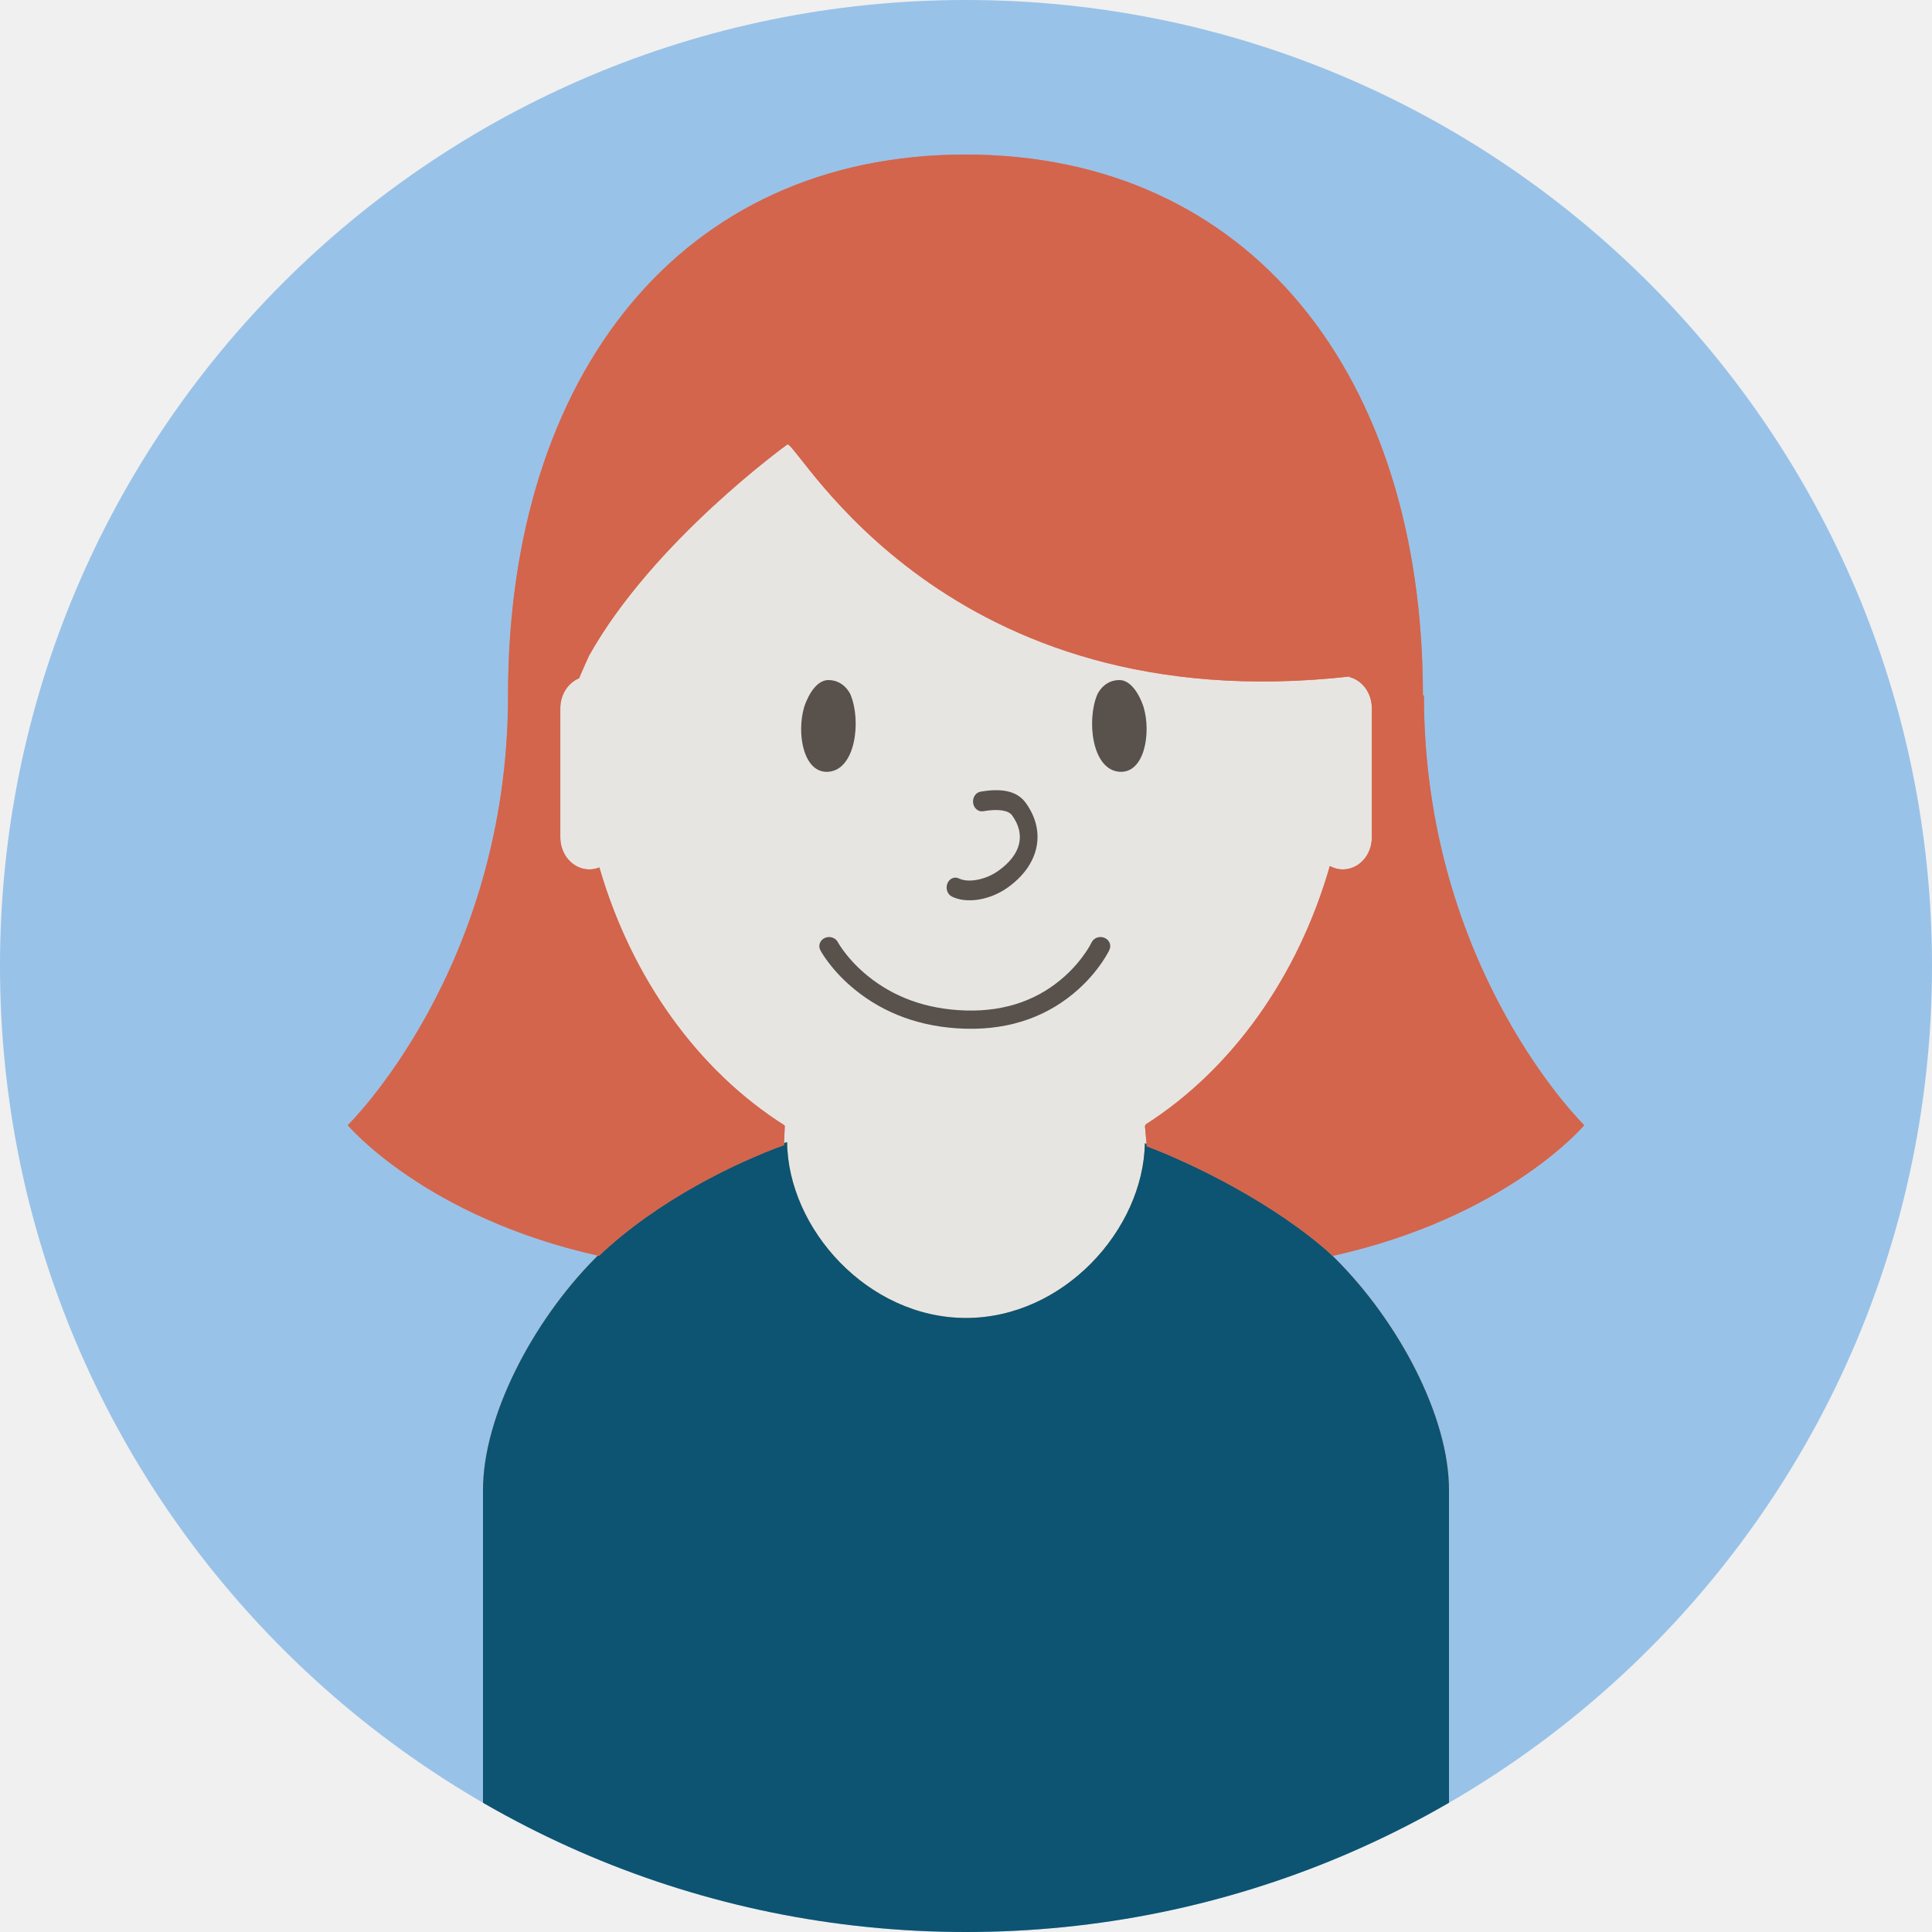
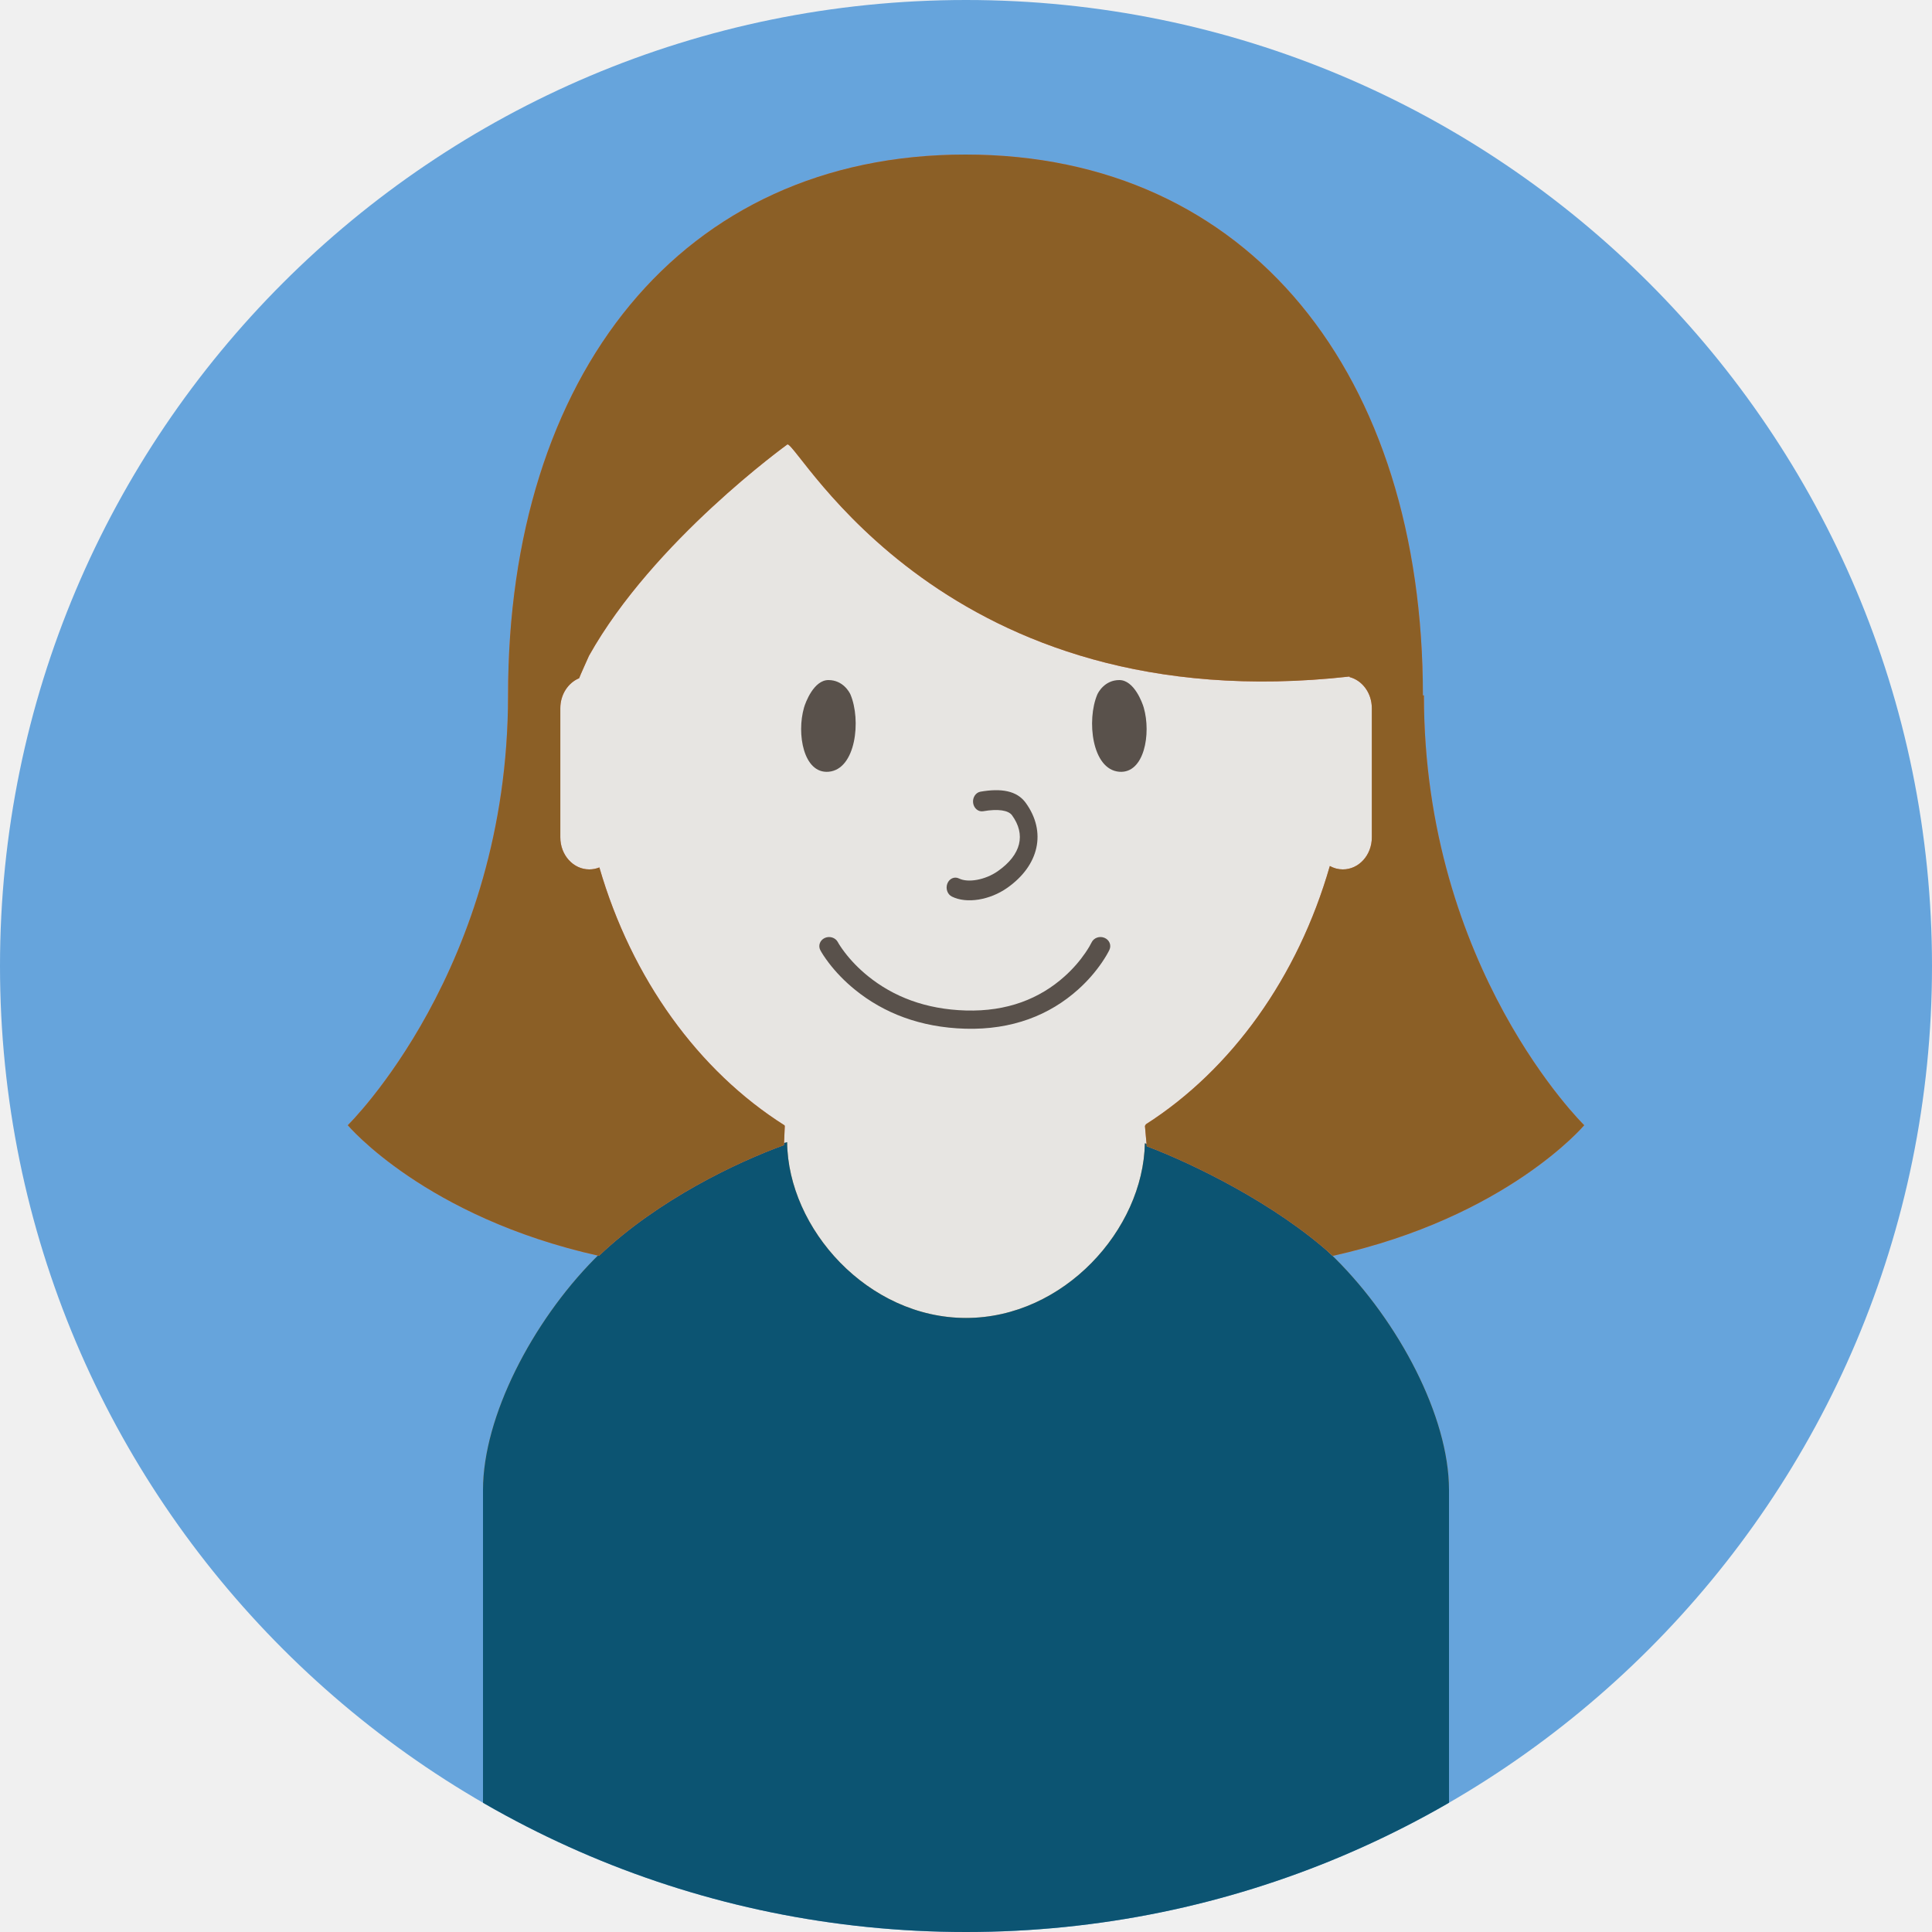
<svg xmlns="http://www.w3.org/2000/svg" xmlns:xlink="http://www.w3.org/1999/xlink" width="100px" height="100px" viewBox="0 0 100 100" version="1.1">
  <defs>
    <circle id="path-1" cx="50" cy="50" r="50" />
    <path d="M34.258,0.307 C36.909,1.026 40.844,3.012 44.117,6.274 C47.39,9.536 50,14.442 50,18.25 L50,41.13 L0,41.13 L0,18.25 C0,14.45 2.555,9.552 5.769,6.294 C9.087,2.929 13.107,0.916 15.741,0.248 C15.79,4.729 19.917,9.348 25,9.348 C30.061,9.348 34.174,4.769 34.258,0.307 Z" id="path-3" />
    <path d="M22.575,51.273 C20.149,52.154 16.079,54.079 13,57.003 C4,55 0,50.241 0,50.241 C0,50.241 8.292,42.153 8.297,28.007 L8.297,27.992 C8.297,11.428 17.239,0 31.972,0 C46.707,0 55.649,11.428 55.649,27.992 L55.702,27.992 C55.702,42.148 64,50.241 64,50.241 C64,50.241 60,55 51,57 L50.986,57.003 C48.013,54.297 43.7,52.211 41.353,51.329 L41.356,51.328 L41.262,50.279 L41.313,50.192 C45.74,47.36 49.176,42.589 50.832,36.824 C51.035,36.937 51.264,37 51.506,37 C52.335,37 53.006,36.26 53.006,35.343 L53.006,28.658 C53.006,27.873 52.515,27.218 51.854,27.045 C51.853,27.036 51.853,27.027 51.852,27.017 C30.919,29.353 23.378,15.001 22.759,15 C22.759,15 15.807,20 12.485,25.945 C12.485,25.945 11.979,27.067 11.976,27.105 C11.407,27.34 11.002,27.946 11.002,28.658 L11.002,35.343 C11.002,36.26 11.674,37 12.502,37 C12.685,37 12.861,36.964 13.023,36.898 C14.698,42.666 18.155,47.432 22.603,50.245 L22.62,50.279 L22.578,51.273 L22.575,51.273 Z" id="path-5" />
  </defs>
  <g id="Page-1" stroke="none" stroke-width="1" fill="none" fill-rule="evenodd">
-     <g id="GDPR-Personopplysning" transform="translate(-577, -270)">
-       <g id="Group-7" transform="translate(577, 270)">
-         <mask id="mask-2" fill="white">
-           <use xlink:href="#path-1" />
-         </mask>
-         <use id="Mask" fill="#99C2E8" xlink:href="#path-1" />
-         <g id="mennesker/kvinne/-forfra" mask="url(#mask-2)">
-           <g transform="translate(16, 4)" id="Group">
-             <g transform="translate(0, 2)">
-               <g id="Group-2" transform="translate(12, 6)">
-                 <g id="hud" fill="#E7E5E2" fill-rule="nonzero">
-                   <path d="M41.155,33.468 C39.44,39.035 36.082,43.657 31.778,46.485 L31.998,48.964 L31.997,49.065 L29.67,69.5 L14.914,69.5 L14.853,69.071 L12,49.029 L12.106,46.523 C7.78,43.702 4.403,39.074 2.678,33.492 C2.619,33.497 2.56,33.5 2.5,33.5 L2.5,33 L2.5,33.5 C1.384,33.5 0.5,32.525 0.5,31.343 L0.5,24.658 C0.5,23.866 0.897,23.166 1.495,22.791 C2.428,10.309 11.193,0.5 21.913,0.5 C32.603,0.5 41.35,10.257 42.323,22.689 C43.021,23.029 43.5,23.787 43.5,24.658 L43.5,31.343 C43.5,32.525 42.617,33.5 41.5,33.5 L41.5,33 L41.5,33.5 C41.382,33.5 41.267,33.489 41.155,33.468 Z" id="Combined-Shape" />
+     <g id="Group-7-Copy">
+       <mask id="mask-2" fill="white">
+         <use xlink:href="#path-1" />
+       </mask>
+       <use id="Mask" fill="#66A4DC" xlink:href="#path-1" />
+       <g id="mennesker/kvinne/-forfra" mask="url(#mask-2)">
+         <g transform="translate(16, 4)" id="Group">
+           <g transform="translate(0, 2)">
+             <g id="Group-2" transform="translate(12, 6)">
+               <g id="hud" fill="#E7E5E2" fill-rule="nonzero">
+                 <path d="M41.155,33.468 C39.44,39.035 36.082,43.657 31.778,46.485 L31.998,48.964 L31.997,49.065 L29.67,69.5 L14.914,69.5 L14.853,69.071 L12,49.029 L12.106,46.523 C7.78,43.702 4.403,39.074 2.678,33.492 C2.619,33.497 2.56,33.5 2.5,33.5 L2.5,33 L2.5,33.5 C1.384,33.5 0.5,32.525 0.5,31.343 L0.5,24.658 C0.5,23.866 0.897,23.166 1.495,22.791 C2.428,10.309 11.193,0.5 21.913,0.5 C32.603,0.5 41.35,10.257 42.323,22.689 C43.021,23.029 43.5,23.787 43.5,24.658 L43.5,31.343 C43.5,32.525 42.617,33.5 41.5,33.5 L41.5,33 L41.5,33.5 C41.382,33.5 41.267,33.489 41.155,33.468 Z" id="Combined-Shape" />
+               </g>
+               <g id="mennesker/X⚙️/⚙️-ansikt-voksen/forfra/-blid" transform="translate(5.9375, 22.25)" fill="#59514B">
+                 <g id="Group" transform="translate(7.529412, 0.95)">
+                   <path d="M1.418,4.746 C0.121,4.852 -0.242,2.779 0.149,1.425 C0.222,1.168 0.652,0 1.412,0 C2.171,0 2.507,0.639 2.553,0.748 C3.112,2.068 2.838,4.629 1.418,4.746" id="Fill-42" />
+                   <path d="M16.464,4.746 C17.761,4.852 18.124,2.779 17.733,1.425 C17.66,1.168 17.23,0 16.47,0 C15.711,0 15.376,0.639 15.329,0.748 C14.77,2.068 15.045,4.629 16.464,4.746" id="Fill-44" />
+                   <path d="M9.422,6.789 C10.198,6.655 10.728,6.739 10.917,7.001 C11.633,7.989 11.404,9.035 10.176,9.894 C9.53,10.345 8.641,10.504 8.17,10.27 C7.94,10.155 7.67,10.272 7.569,10.531 C7.467,10.789 7.571,11.092 7.801,11.206 C8.579,11.593 9.775,11.379 10.657,10.763 C12.327,9.596 12.709,7.852 11.624,6.354 C11.165,5.722 10.353,5.592 9.283,5.777 C9.035,5.82 8.864,6.082 8.902,6.361 C8.941,6.641 9.173,6.832 9.422,6.789 Z" id="Stroke-46" fill-rule="nonzero" />
+                   <path d="M15.032,13.583 C14.986,13.681 14.882,13.867 14.714,14.113 C14.43,14.529 14.073,14.946 13.639,15.335 C12.347,16.494 10.666,17.164 8.526,17.103 C6.439,17.043 4.765,16.383 3.453,15.319 C2.971,14.928 2.573,14.51 2.255,14.093 C2.068,13.847 1.951,13.661 1.9,13.564 C1.776,13.33 1.474,13.234 1.223,13.349 C0.973,13.464 0.87,13.746 0.993,13.98 C1.067,14.121 1.212,14.351 1.432,14.64 C1.795,15.115 2.245,15.589 2.791,16.031 C4.272,17.233 6.166,17.979 8.495,18.046 C10.921,18.115 12.86,17.342 14.339,16.015 C14.834,15.571 15.24,15.096 15.566,14.62 C15.763,14.331 15.892,14.101 15.958,13.96 C16.069,13.722 15.953,13.444 15.697,13.34 C15.441,13.235 15.144,13.344 15.032,13.583 Z" id="Stroke-48" fill-rule="nonzero" />
                </g>
-                 <g id="mennesker/X⚙️/⚙️-ansikt-voksen/forfra/-blid" transform="translate(5.9375, 22.25)" fill="#59514B">
-                   <g id="Group" transform="translate(7.529412, 0.95)">
-                     <path d="M1.418,4.746 C0.121,4.852 -0.242,2.779 0.149,1.425 C0.222,1.168 0.652,0 1.412,0 C2.171,0 2.507,0.639 2.553,0.748 C3.112,2.068 2.838,4.629 1.418,4.746" id="Fill-42" />
-                     <path d="M16.464,4.746 C17.761,4.852 18.124,2.779 17.733,1.425 C17.66,1.168 17.23,0 16.47,0 C15.711,0 15.376,0.639 15.329,0.748 C14.77,2.068 15.045,4.629 16.464,4.746" id="Fill-44" />
-                     <path d="M9.422,6.789 C10.198,6.655 10.728,6.739 10.917,7.001 C11.633,7.989 11.404,9.035 10.176,9.894 C9.53,10.345 8.641,10.504 8.17,10.27 C7.94,10.155 7.67,10.272 7.569,10.531 C7.467,10.789 7.571,11.092 7.801,11.206 C8.579,11.593 9.775,11.379 10.657,10.763 C12.327,9.596 12.709,7.852 11.624,6.354 C11.165,5.722 10.353,5.592 9.283,5.777 C9.035,5.82 8.864,6.082 8.902,6.361 C8.941,6.641 9.173,6.832 9.422,6.789 Z" id="Stroke-46" fill-rule="nonzero" />
-                     <path d="M15.032,13.583 C14.986,13.681 14.882,13.867 14.714,14.113 C14.43,14.529 14.073,14.946 13.639,15.335 C12.347,16.494 10.666,17.164 8.526,17.103 C6.439,17.043 4.765,16.383 3.453,15.319 C2.971,14.928 2.573,14.51 2.255,14.093 C2.068,13.847 1.951,13.661 1.9,13.564 C1.776,13.33 1.474,13.234 1.223,13.349 C0.973,13.464 0.87,13.746 0.993,13.98 C1.067,14.121 1.212,14.351 1.432,14.64 C1.795,15.115 2.245,15.589 2.791,16.031 C4.272,17.233 6.166,17.979 8.495,18.046 C10.921,18.115 12.86,17.342 14.339,16.015 C14.834,15.571 15.24,15.096 15.566,14.62 C15.763,14.331 15.892,14.101 15.958,13.96 C16.069,13.722 15.953,13.444 15.697,13.34 C15.441,13.235 15.144,13.344 15.032,13.583 Z" id="Stroke-48" fill-rule="nonzero" />
+               </g>
+             </g>
+             <g id="Group-1">
+               <g id="mennesker/X⚙️/⚙️-kropp/voksen/Forfra/-rundhals" transform="translate(9, 51)">
+                 <g id="Group" transform="translate(0, 1.869565)">
+                   <mask id="mask-4" fill="white">
+                     <use xlink:href="#path-3" />
+                   </mask>
+                   <use id="Mask" fill="#D8A25D" xlink:href="#path-3" />
+                   <g id="V⚙️/STYLING/farge/-Dyp-blå/+20" mask="url(#mask-4)" fill="#0C5472">
+                     <g transform="translate(-33.33333, -26.17391)" id="Fill-62">
+                       <polygon points="0 93 117 93 117 0 0 0" />
+                     </g>
                  </g>
                </g>
              </g>
-               <g id="Group-1">
-                 <g id="mennesker/X⚙️/⚙️-kropp/voksen/Forfra/-rundhals" transform="translate(9, 51)">
-                   <g id="Group" transform="translate(0, 1.869565)">
-                     <mask id="mask-4" fill="white">
-                       <use xlink:href="#path-3" />
-                     </mask>
-                     <use id="Mask" fill="#D8A25D" xlink:href="#path-3" />
-                     <g id="V⚙️/STYLING/farge/-Dyp-blå/+20" mask="url(#mask-4)" fill="#0C5472">
-                       <g transform="translate(-33.33333, -26.17391)" id="Fill-62">
-                         <polygon points="0 93 117 93 117 0 0 0" />
-                       </g>
-                     </g>
-                   </g>
-                 </g>
-                 <g id="mennesker/X⚙️/⚙️kvinne/-hår/-halvlangt">
-                   <g id="--↳🌈" transform="translate(2, 2)">
-                     <mask id="mask-6" fill="white">
-                       <use xlink:href="#path-5" />
-                     </mask>
-                     <use id="Mask-Shape" fill="#E57F68" xlink:href="#path-5" />
-                     <g id="mennesker/X⚙️/⚙️-hårfarge/-rød" mask="url(#mask-6)" fill="#D2654C">
-                       <g transform="translate(-2, -4)" id="hårfarge/-rød">
-                         <rect x="0" y="0" width="69" height="79" />
-                       </g>
+               <g id="mennesker/X⚙️/⚙️kvinne/-hår/-halvlangt">
+                 <g id="--↳🌈" transform="translate(2, 2)">
+                   <mask id="mask-6" fill="white">
+                     <use xlink:href="#path-5" />
+                   </mask>
+                   <use id="Mask-Shape" fill="#E57F68" xlink:href="#path-5" />
+                   <g id="mennesker/X⚙️/⚙️-hårfarge/-brunn" mask="url(#mask-6)" fill="#8B5F26">
+                     <g transform="translate(-2, -4)" id="hårfarge/-brunn">
+                       <rect x="0" y="0" width="69" height="79" />
                    </g>
                  </g>
                </g>
              </g>
            </g>
          </g>
        </g>
      </g>
    </g>
  </g>
</svg>
